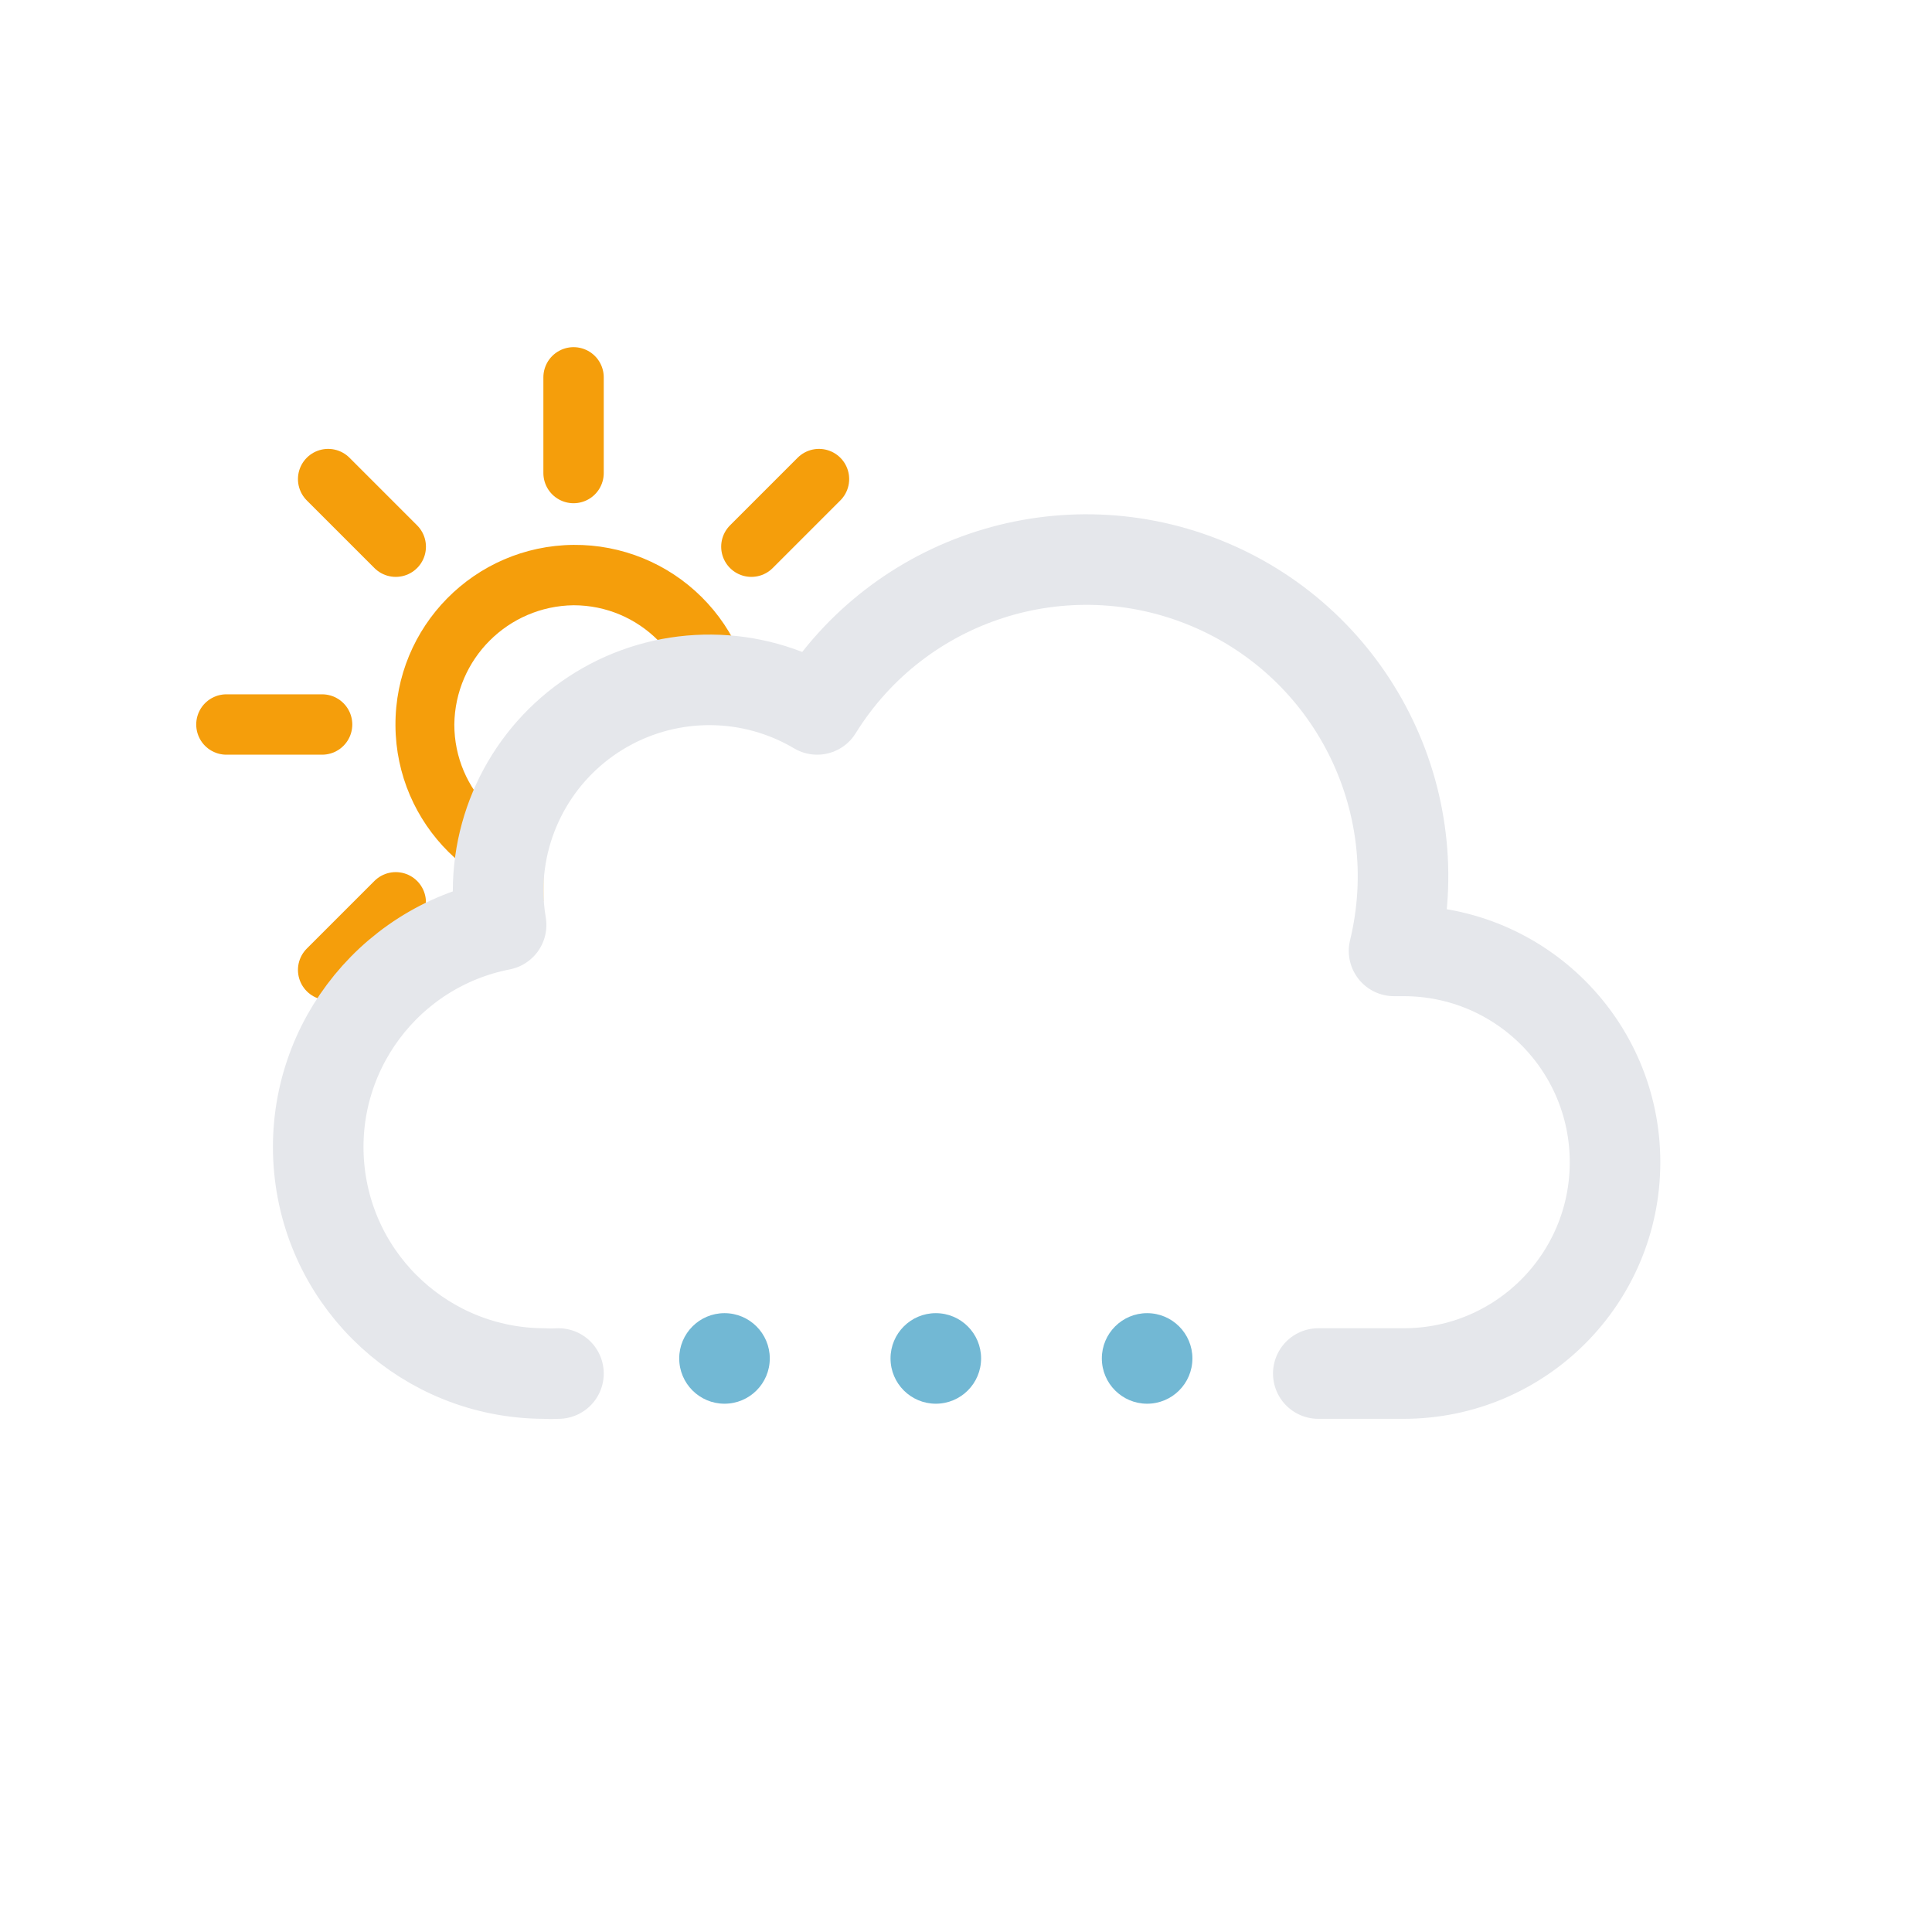
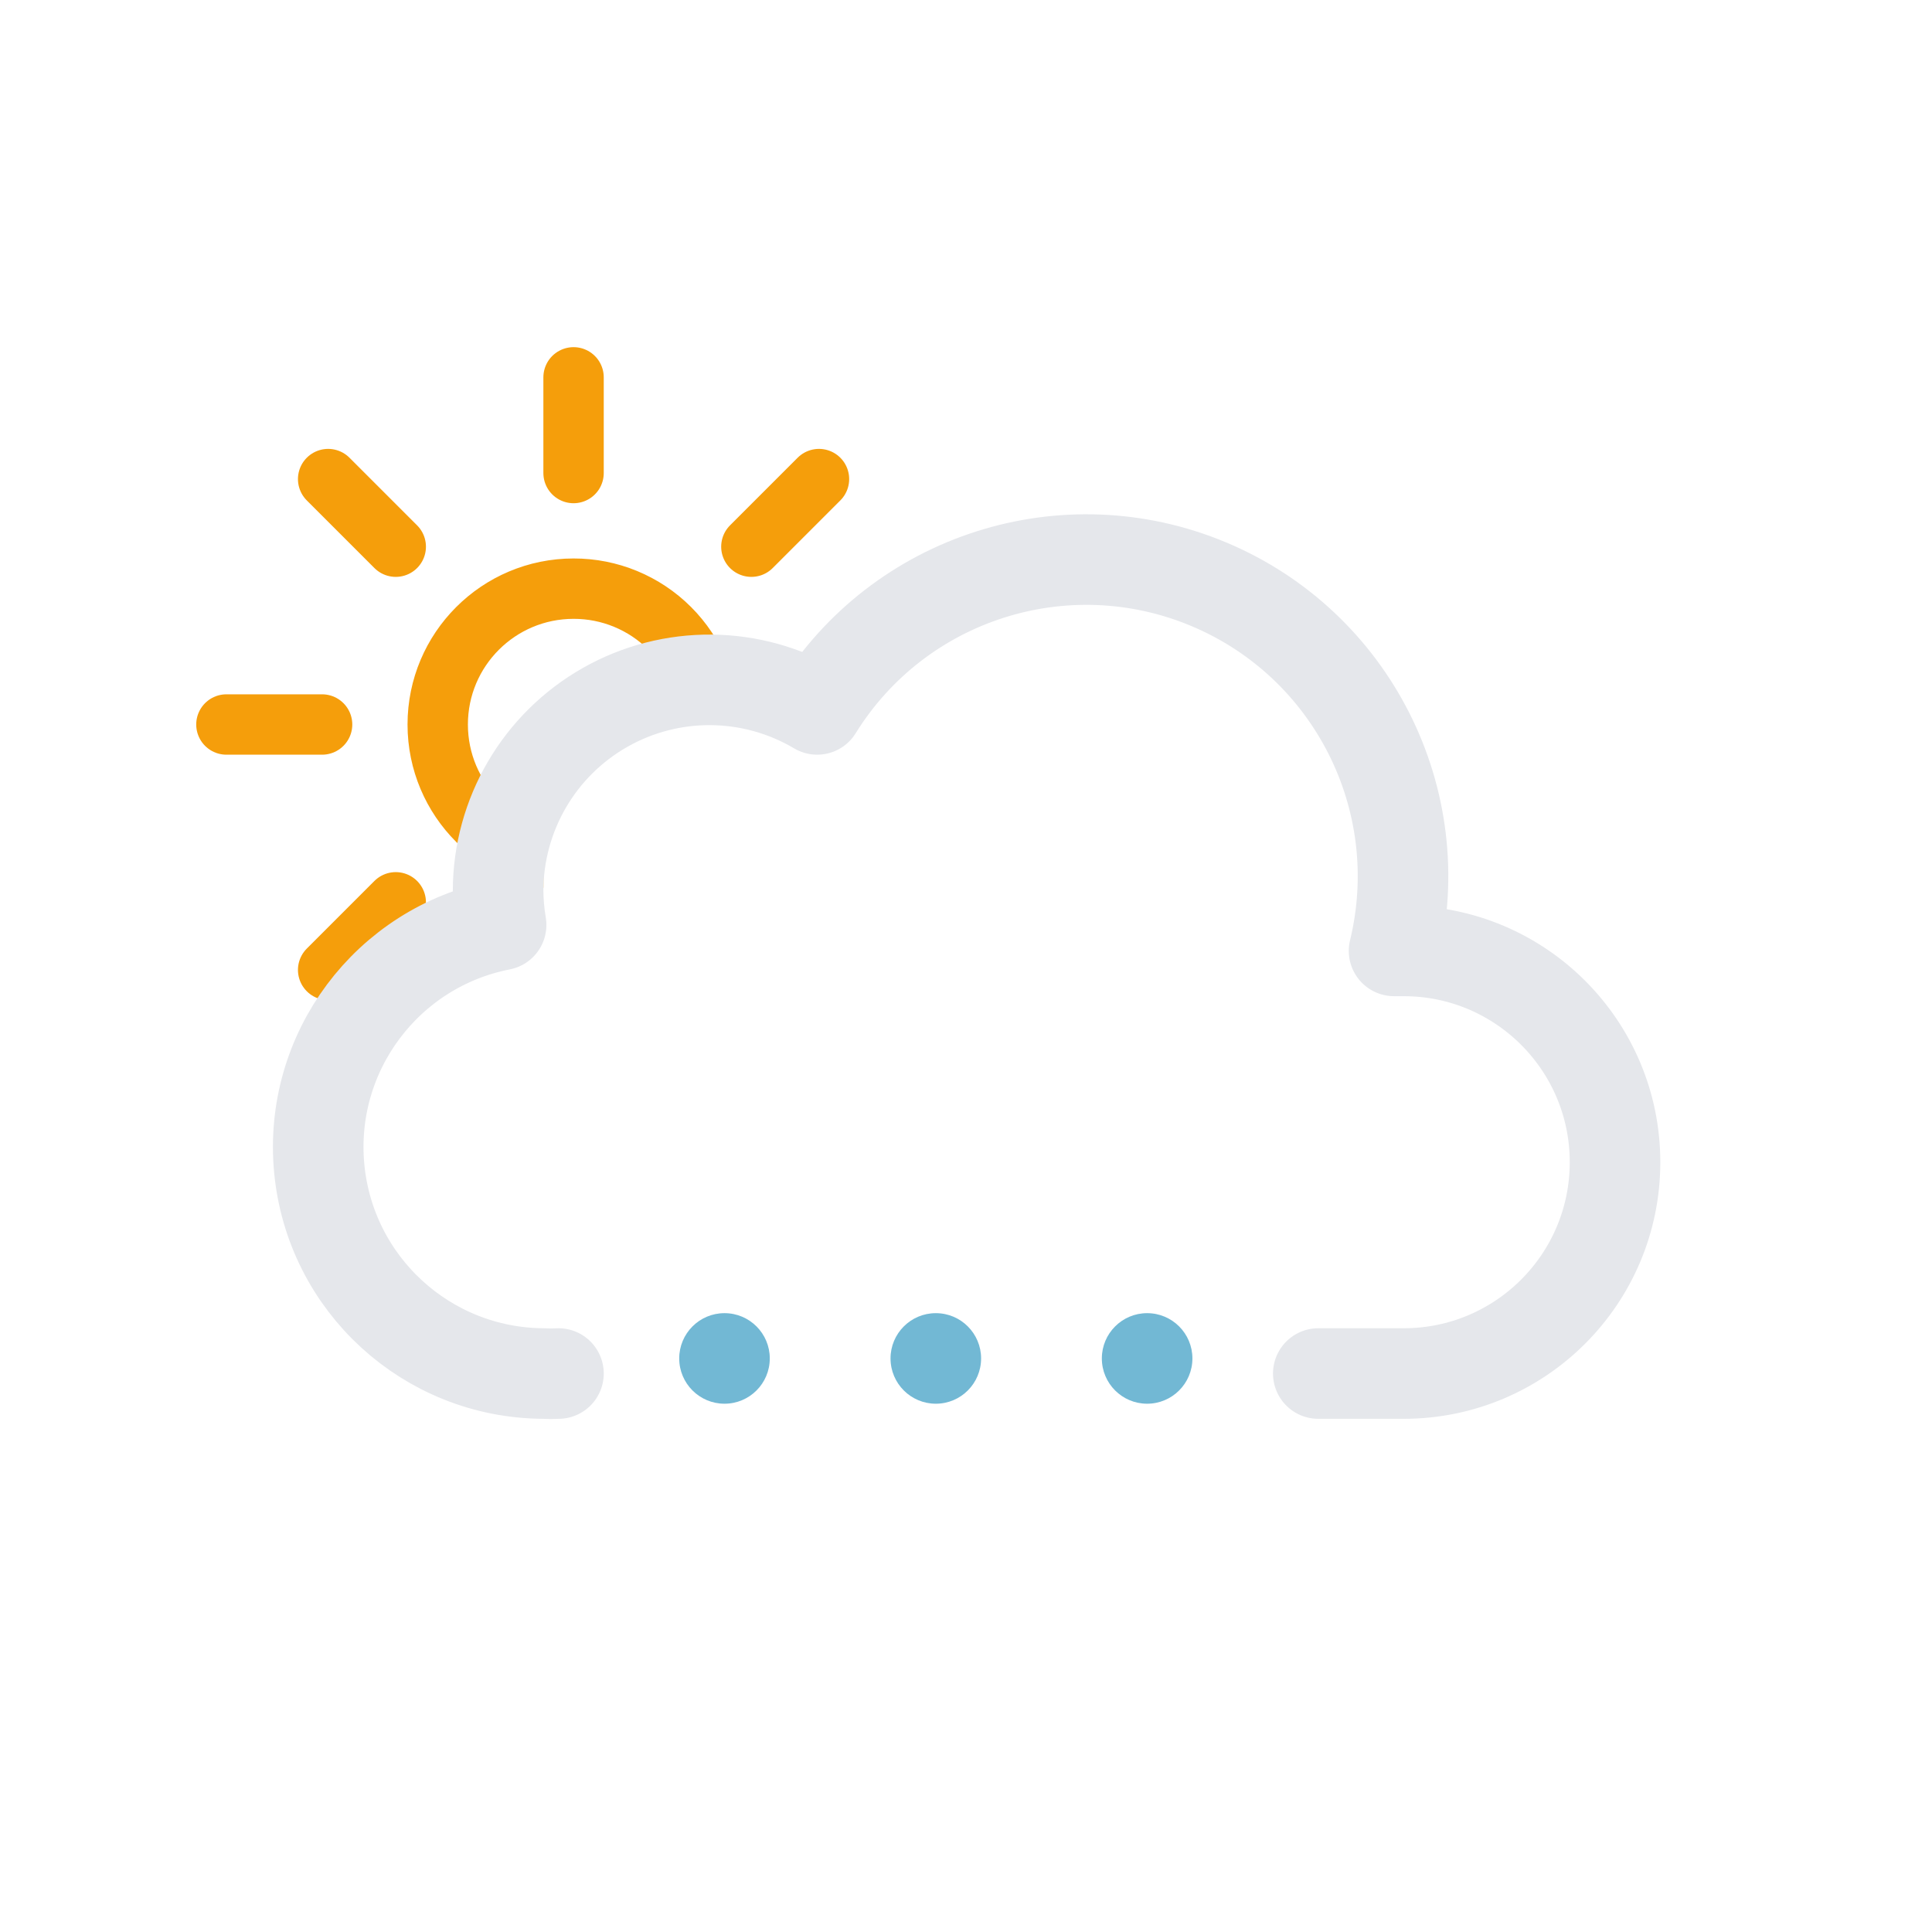
<svg xmlns="http://www.w3.org/2000/svg" viewBox="0 0 64 64">
  <defs>
    <clipPath id="a">
      <path fill="none" d="M12 35l-5.28-4.21-2-6 1-7 4-5 5-3h6l5 1 3 3L33 20l-6 4h-6l-3 3v4l-4 2-2 2z" />
    </clipPath>
  </defs>
  <g clip-path="url(#a)">
    <g>
-       <path fill="#f59e0b" d="M19 20.05A3.95 3.95 0 1115.05 24 4 4 0 0119 20.05m0-2A5.95 5.95 0 1025 24a5.95 5.95 0 00-6-5.95z" />
-       <path fill="none" stroke="#f59e0b" stroke-linecap="round" stroke-miterlimit="10" stroke-width="2" d="M19 15.67V12.5M19 35.5v-3.17M24.89 18.11l2.24-2.24M10.87 32.13l2.24-2.24M13.11 18.11l-2.24-2.24M27.13 32.13l-2.24-2.24M10.67 24H7.5M30.5 24h-3.17" />
-       <animateTransform attributeName="transform" dur="45s" from="0 19.22 24.293" repeatCount="indefinite" to="360 19.22 24.293" type="rotate" />
+       <path fill="none" stroke="#f59e0b" stroke-linecap="round" stroke-miterlimit="10" stroke-width="2" d="M23.5 24a4.5 4.5 0 11-4.5-4.5 4.49 4.49 0 014.5 4.5zM19 15.67V12.5m0 23v-3.17m5.89-14.22l2.24-2.24M10.87 32.13l2.24-2.24m0-11.78l-2.24-2.24m16.26 16.26l-2.24-2.24M7.5 24h3.17m19.83 0h-3.17" />
+       <animateTransform attributeName="transform" dur="45s" from="0 19 24" repeatCount="indefinite" to="360 19 24" type="rotate" />
    </g>
  </g>
  <path fill="none" stroke="#e5e7eb" stroke-linecap="round" stroke-linejoin="round" stroke-width="3" d="M43.67 45.5h2.83a7 7 0 000-14h-.32a10.49 10.49 0 00-19.11-8 7 7 0 00-10.57 6 7.21 7.21 0 00.1 1.14A7.5 7.5 0 0018 45.5a4.19 4.19 0 00.5 0v0" />
  <g>
    <circle cx="24" cy="45" r="1.5" fill="#72b8d4" />
    <animateTransform attributeName="transform" dur="0.6s" repeatCount="indefinite" type="translate" values="1 -5; -2 18; -4 14" />
    <animate attributeName="opacity" dur="0.6s" repeatCount="indefinite" values="1;1;0" />
  </g>
  <g>
    <circle cx="31" cy="45" r="1.5" fill="#72b8d4" />
    <animateTransform attributeName="transform" begin="-0.4s" dur="0.6s" repeatCount="indefinite" type="translate" values="1 -5; -2 18; -4 14" />
    <animate attributeName="opacity" begin="-0.4s" dur="0.6s" repeatCount="indefinite" values="1;1;0" />
  </g>
  <g>
    <circle cx="38" cy="45" r="1.5" fill="#72b8d4" />
    <animateTransform attributeName="transform" begin="-0.2s" dur="0.6s" repeatCount="indefinite" type="translate" values="1 -5; -2 18; -4 14" />
    <animate attributeName="opacity" begin="-0.2s" dur="0.6s" repeatCount="indefinite" values="1;1;0" />
  </g>
</svg>
